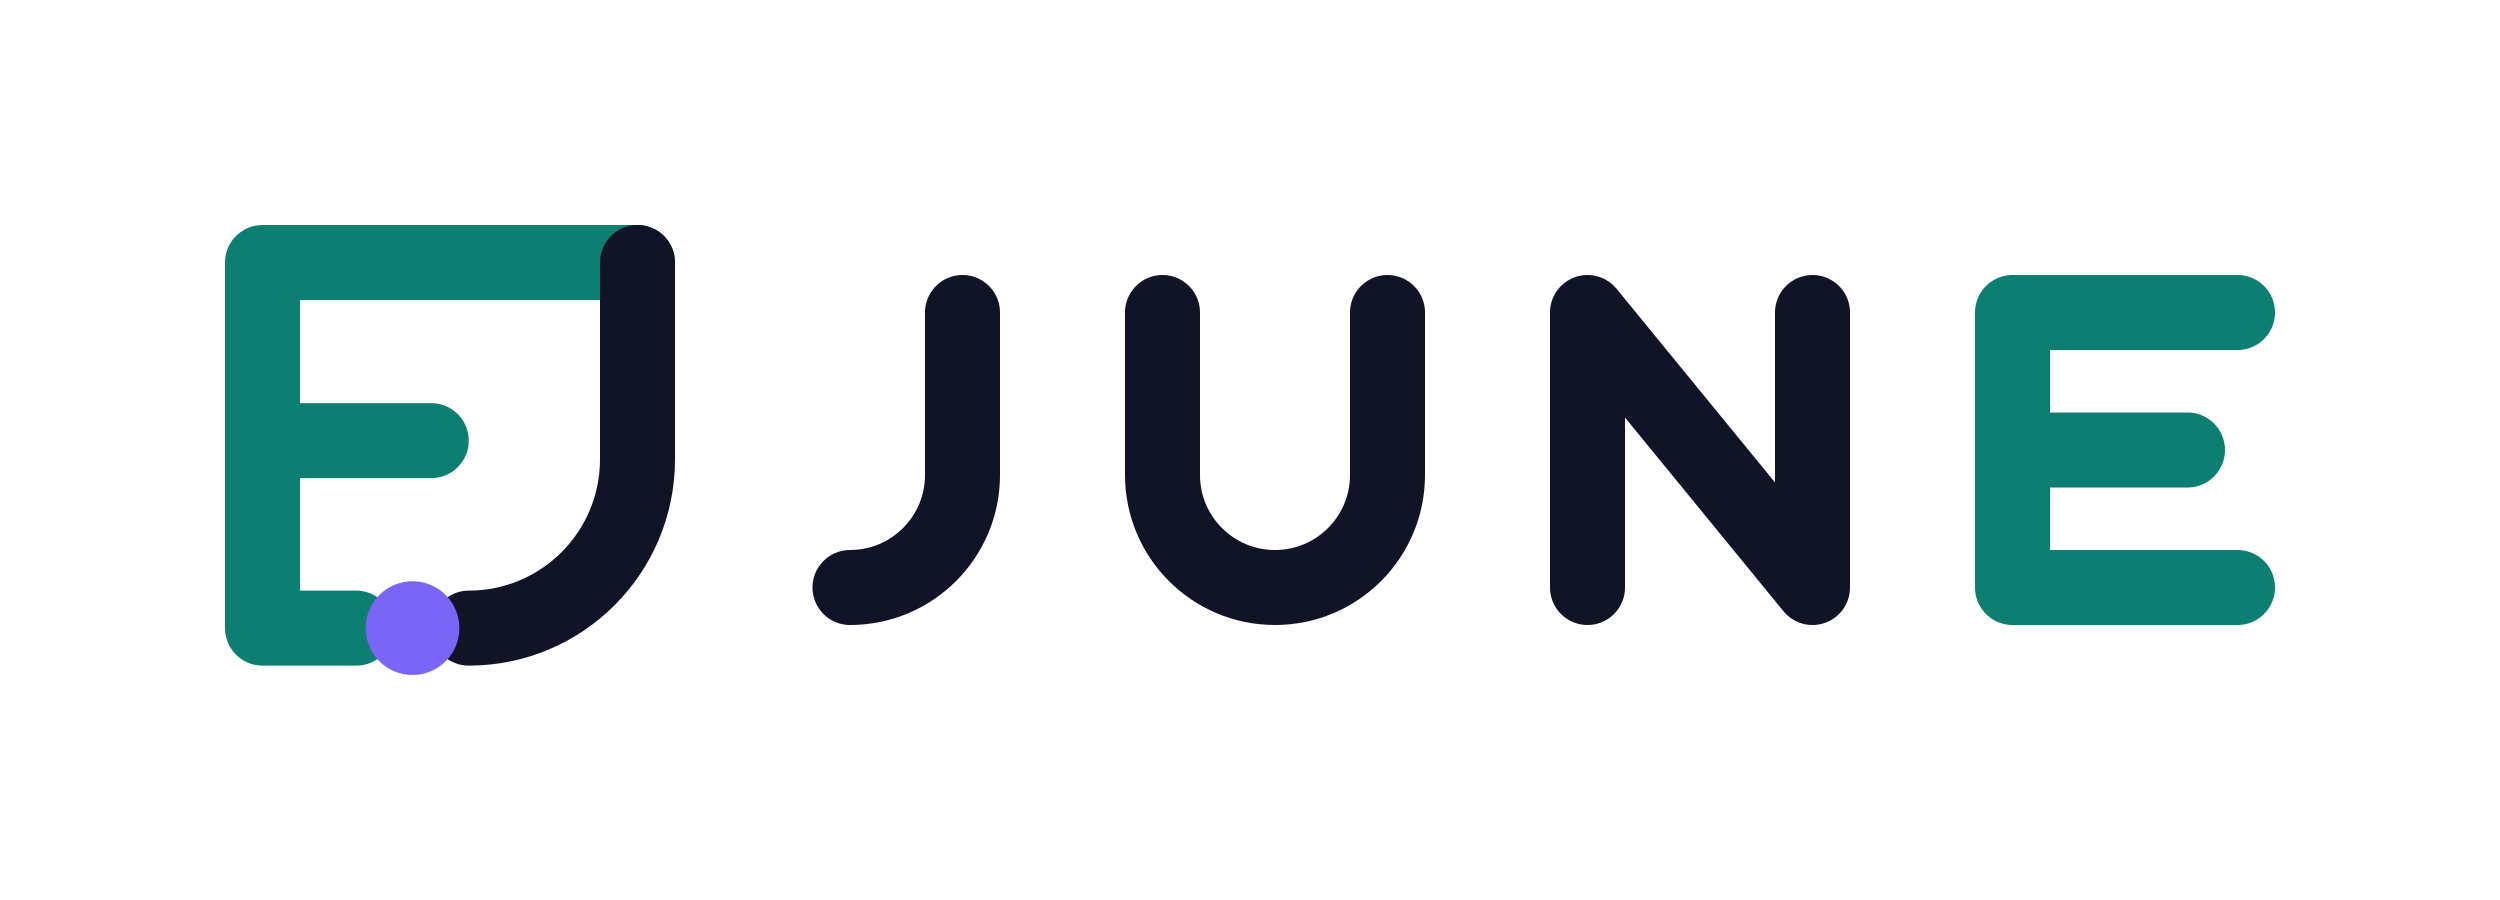
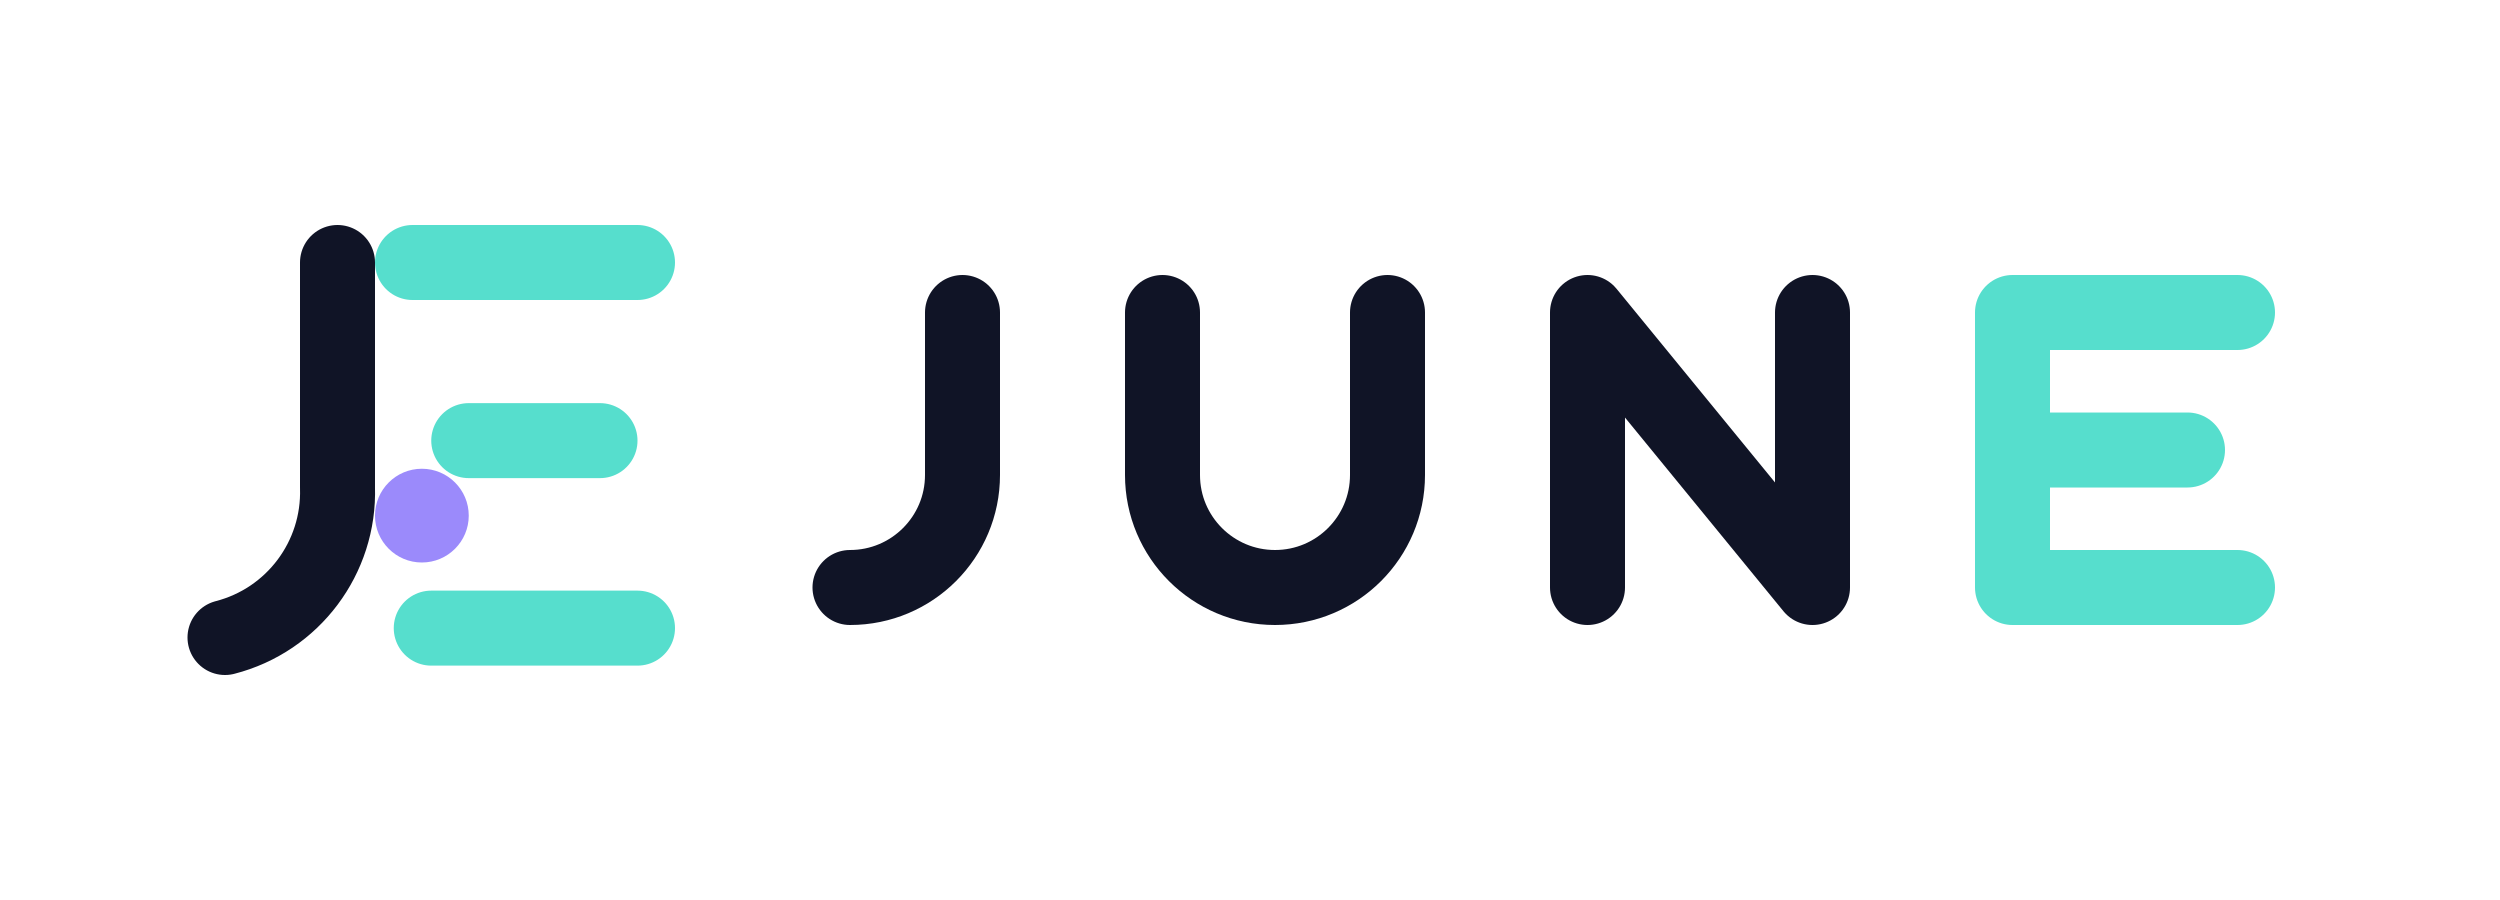
<svg xmlns="http://www.w3.org/2000/svg" viewBox="0 0 400 144" width="400" height="144" preserveAspectRatio="xMidYMid meet" role="img" aria-label="JUNE">
  <g transform="translate(24 24) scale(1.5)">
    <g fill="none" stroke-width="8" stroke-linecap="round" stroke-linejoin="round">
-       <path stroke="#0C7E72" d="M52 12 H12 V51 H22" />
-       <path stroke="#0C7E72" d="M12 31 H30" />
-       <path stroke="#101426" d="M52 12 V33 A18 18 0 0 1 34 51" />
+       <path stroke="#56DECD" d="M28 12 H52" />
+       <path stroke="#56DECD" d="M34 31 H48" />
+       <path stroke="#56DECD" d="M30 51 H52" />
    </g>
-     <circle cx="28" cy="51" r="5" fill="#7B65F7" />
+     <circle cx="29" cy="39" r="5" fill="#9B8AFB" />
+     <g fill="none" stroke-width="8" stroke-linecap="round" stroke-linejoin="round">
+       <path stroke="#101426" d="M20 12 V36 A16 16 0 0 1 8 52" />
+     </g>
  </g>
  <g transform="translate(130 24)" fill="none" stroke-width="12" stroke-linecap="round" stroke-linejoin="round">
    <g stroke="#101426">
      <path d="M24 26 V52 A18 18 0 0 1 6 70" />
      <path d="M56 26 V52 A18 18 0 0 0 92 52 V26" />
      <path d="M124 70 V26 L160 70 V26" />
    </g>
-     <g stroke="#0C7E72">
+     <g stroke="#56DECD">
      <path d="M228 26 H192 V70 H228" />
      <path d="M192 48 H220" />
    </g>
  </g>
</svg>
